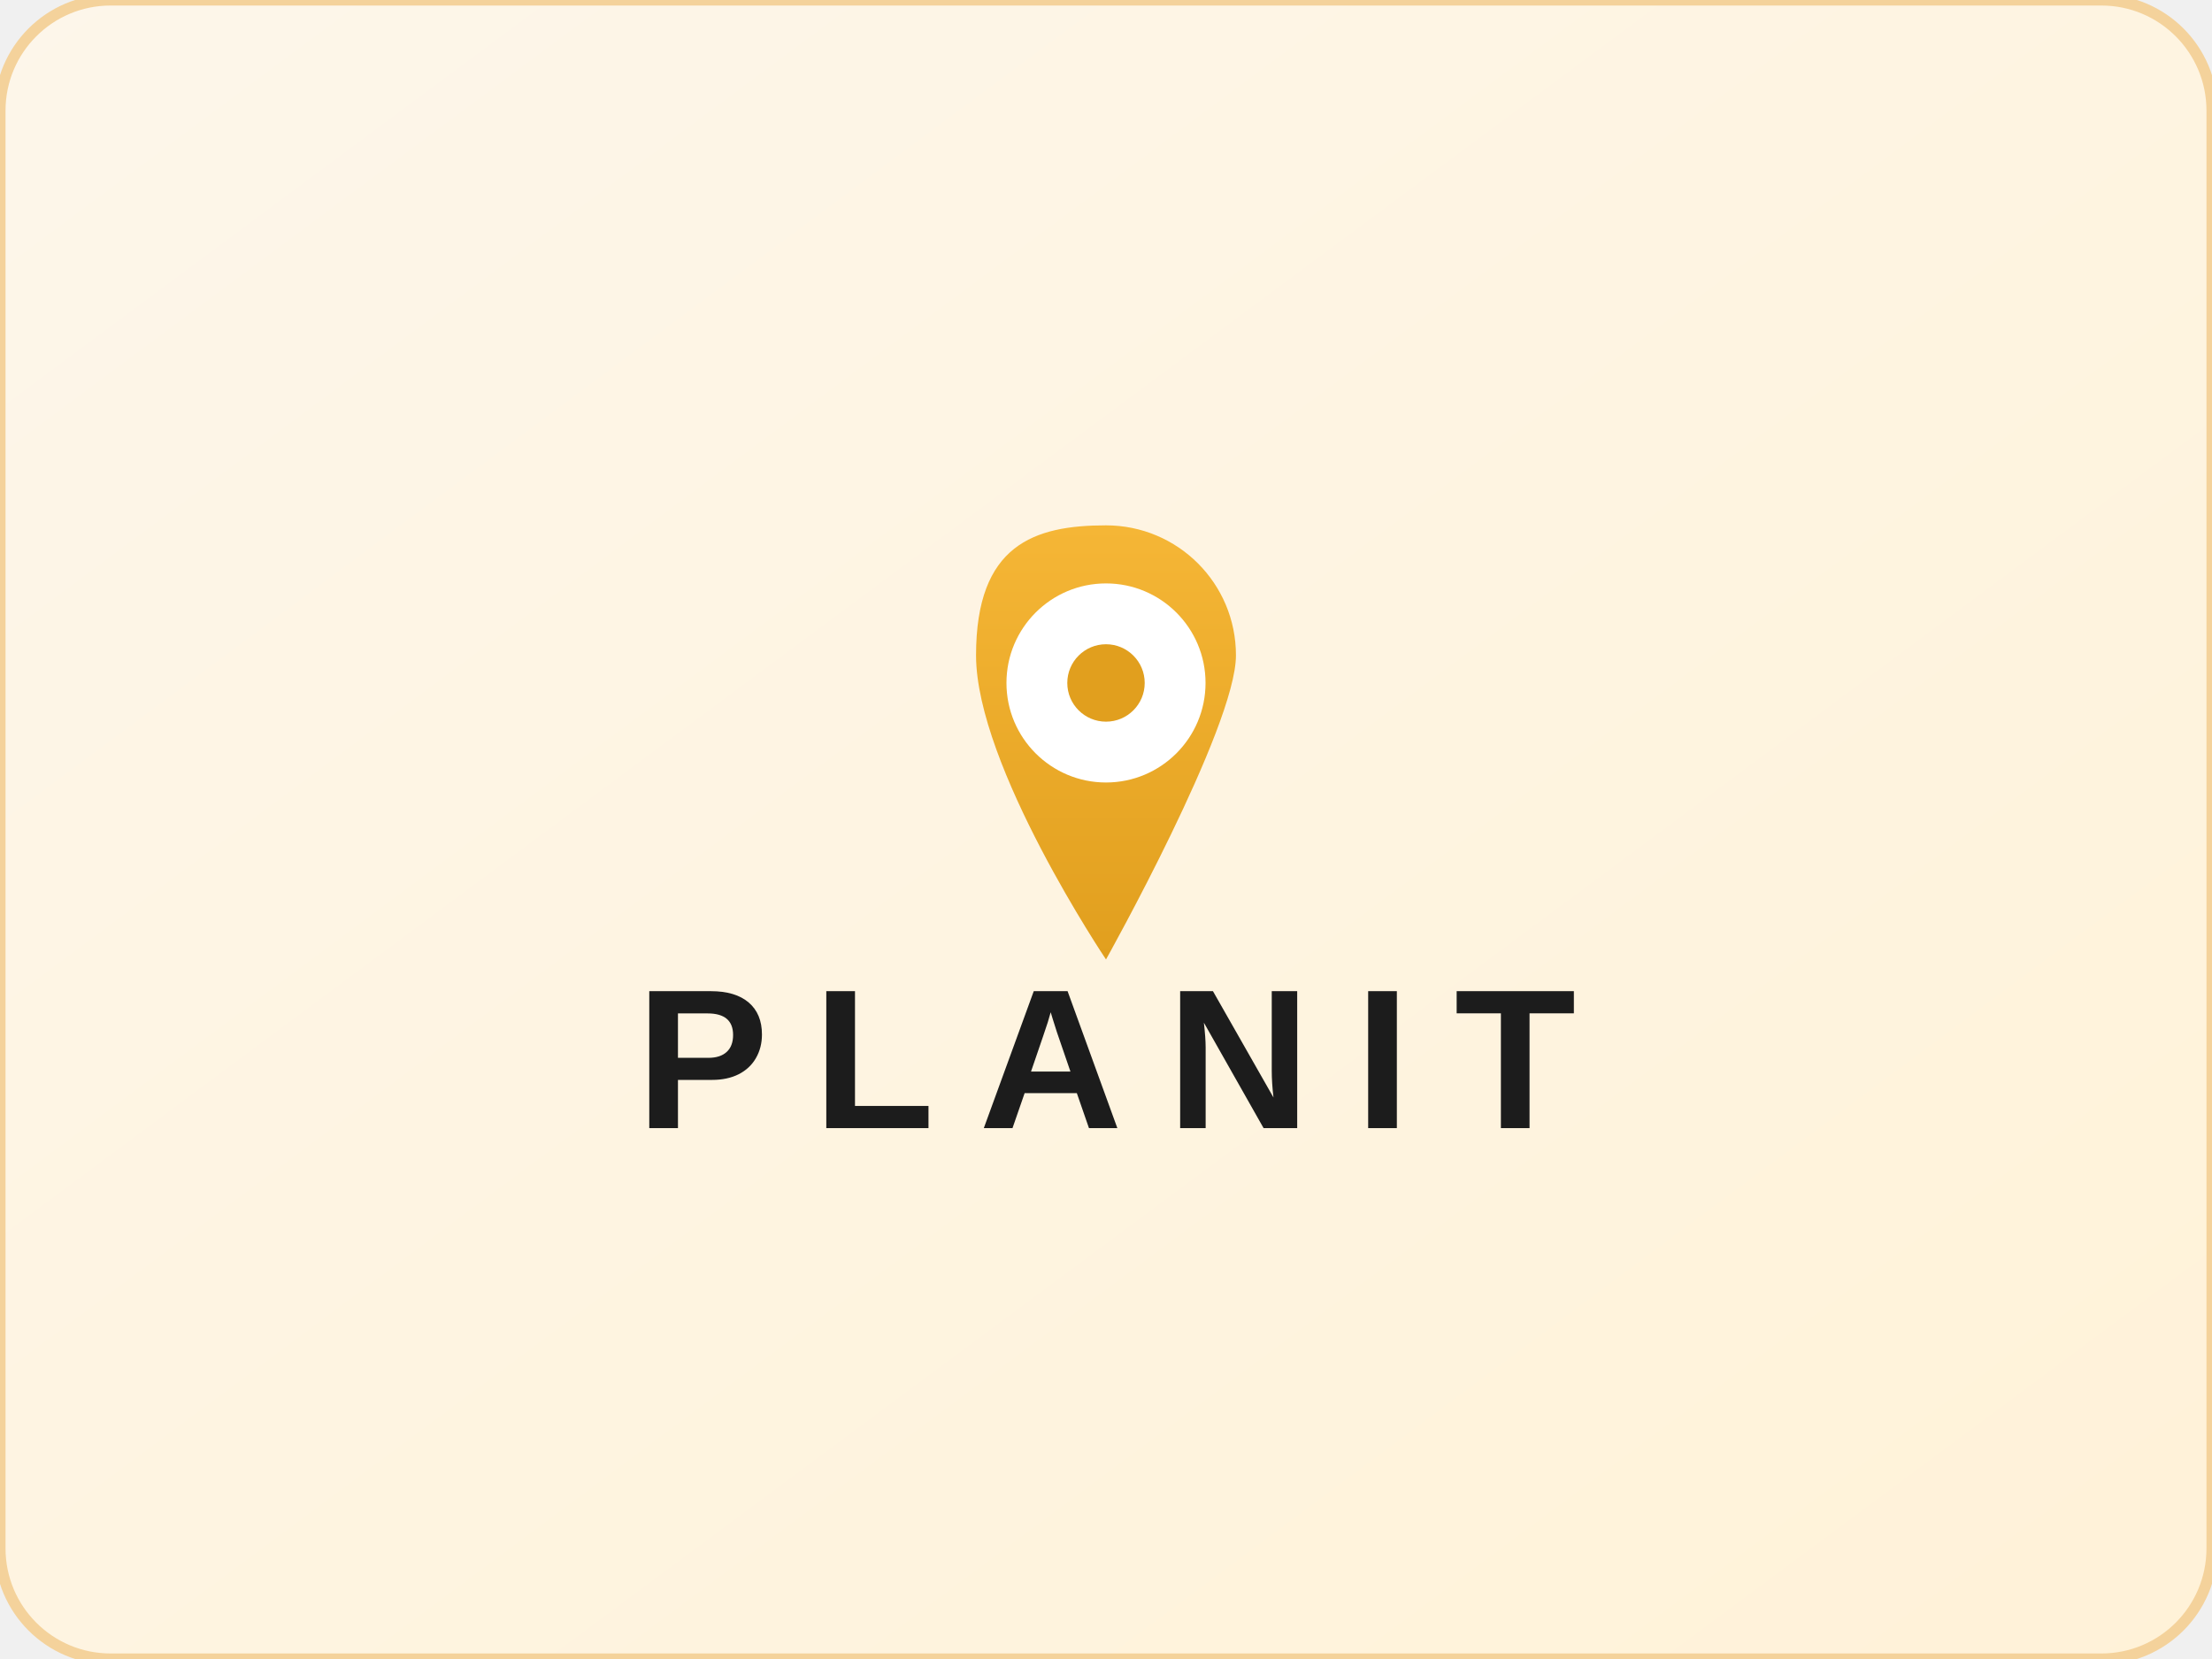
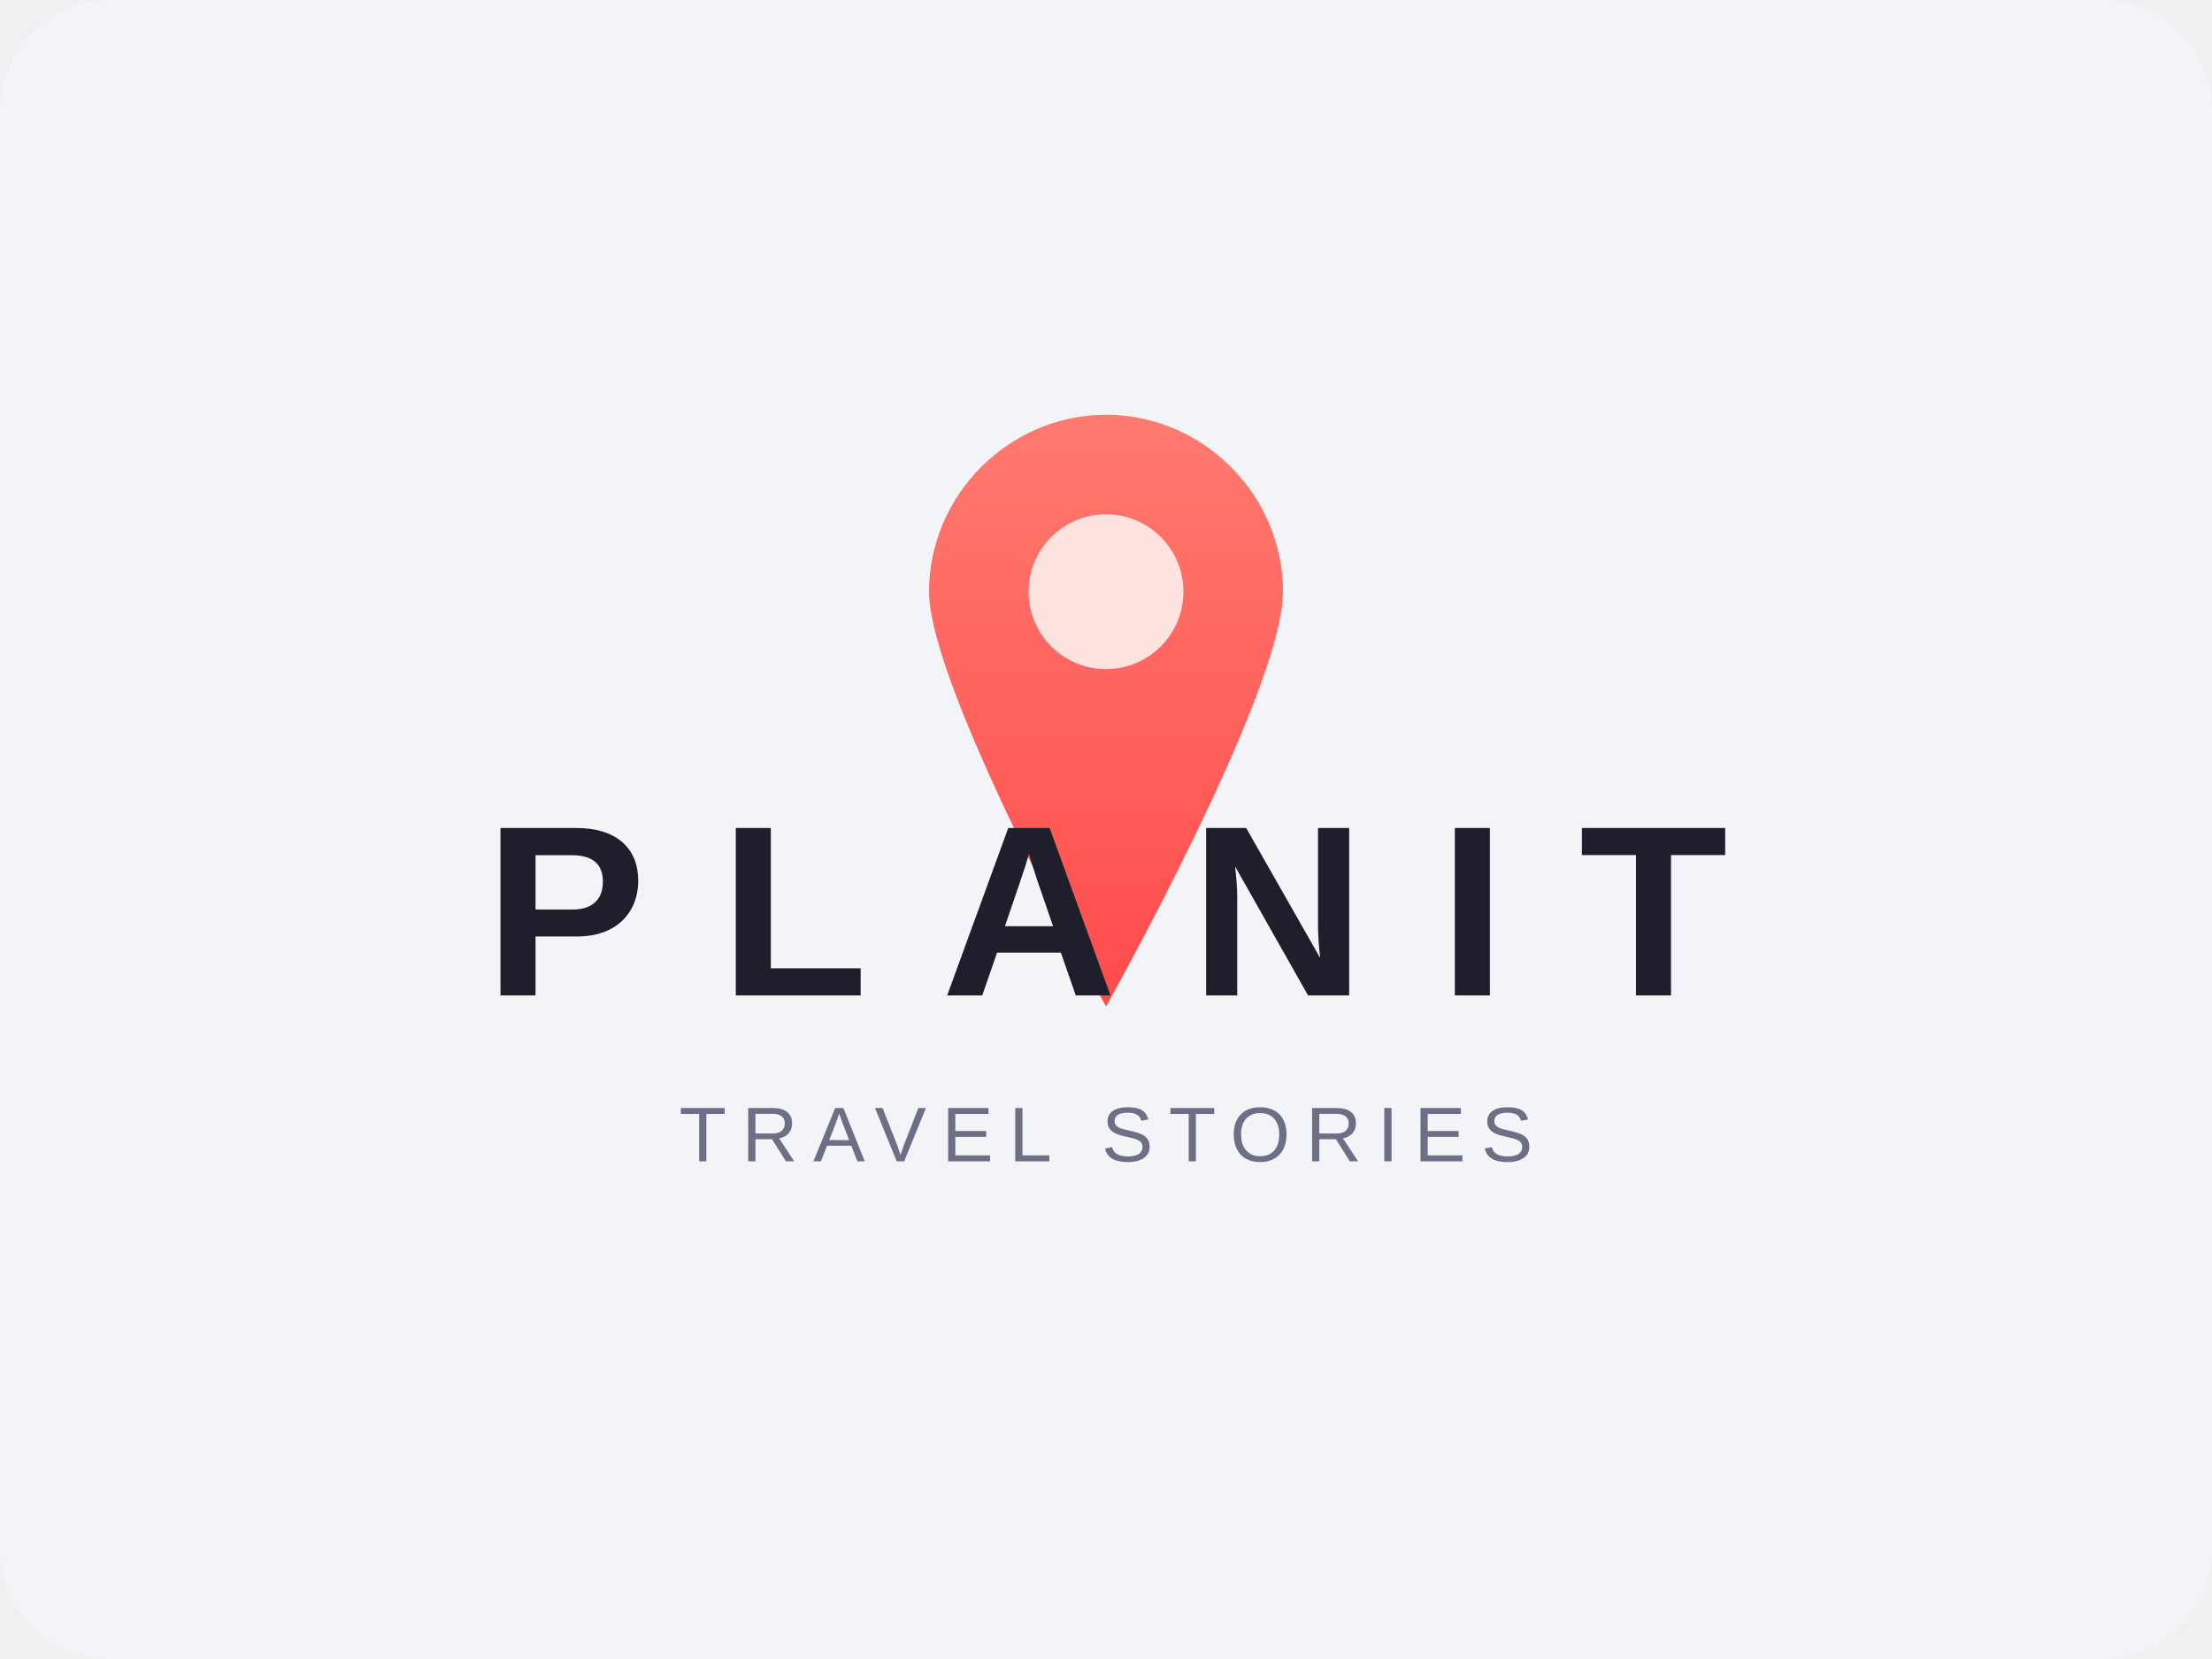
<svg xmlns="http://www.w3.org/2000/svg" width="800" height="600" viewBox="0 0 800 600">
+   <rect width="800" height="600" rx="40" fill="#F3F4F8" />
  <defs>
-     <linearGradient id="bgGradient" x1="0%" y1="0%" x2="100%" y2="100%">
-       <stop offset="0%" stop-color="#FDF6EA" />
-       <stop offset="100%" stop-color="#FFF2D8" />
-     </linearGradient>
-     <linearGradient id="pinGlow" x1="0%" y1="0%" x2="0%" y2="100%">
-       <stop offset="0%" stop-color="#F5B636" />
-       <stop offset="100%" stop-color="#E19F1E" />
+     <linearGradient id="pinGradient" x1="0" y1="0" x2="0" y2="1">
+       <stop offset="0%" stop-color="#FF7A6F" />
+       <stop offset="100%" stop-color="#FF4B4B" />
    </linearGradient>
  </defs>
-   <rect width="800" height="600" rx="40" fill="url(#bgGradient)" stroke="#F4D29B" stroke-width="4" />
-   <g transform="translate(400, 270)">
-     <path d="M0,-80c26,0 47,21 47,47s-47,110-47,110-47-70-47-110 21-47 47-47Z" fill="url(#pinGlow)" />
-     <circle cx="0" cy="-23" r="36" fill="#fff" />
-     <circle cx="0" cy="-23" r="14" fill="#E19F1E" />
-   </g>
-   <text x="50%" y="68%" text-anchor="middle" font-size="72" font-weight="800" letter-spacing="16" font-family="Pretendard, Noto Sans KR, Arial, sans-serif" fill="#1C1C1C">
+   <path d="M400 150c-35 0-64 29-64 64 0 35 64 150 64 150s64-114 64-150c0-35-29-64-64-64z" fill="url(#pinGradient)" />
+   <circle cx="400" cy="214" r="28" fill="#FFE3E1" />
+   <text x="400" y="360" text-anchor="middle" font-family="'Helvetica Neue', Arial, sans-serif" font-size="88" font-weight="700" letter-spacing="0.3em" fill="#1E1F2A">
    PLANIT
  </text>
+   <text x="400" y="420" text-anchor="middle" font-family="'Helvetica Neue', Arial, sans-serif" font-size="28" fill="#6C6F85" letter-spacing="0.2em">
+     TRAVEL STORIES
+   </text>
</svg>
